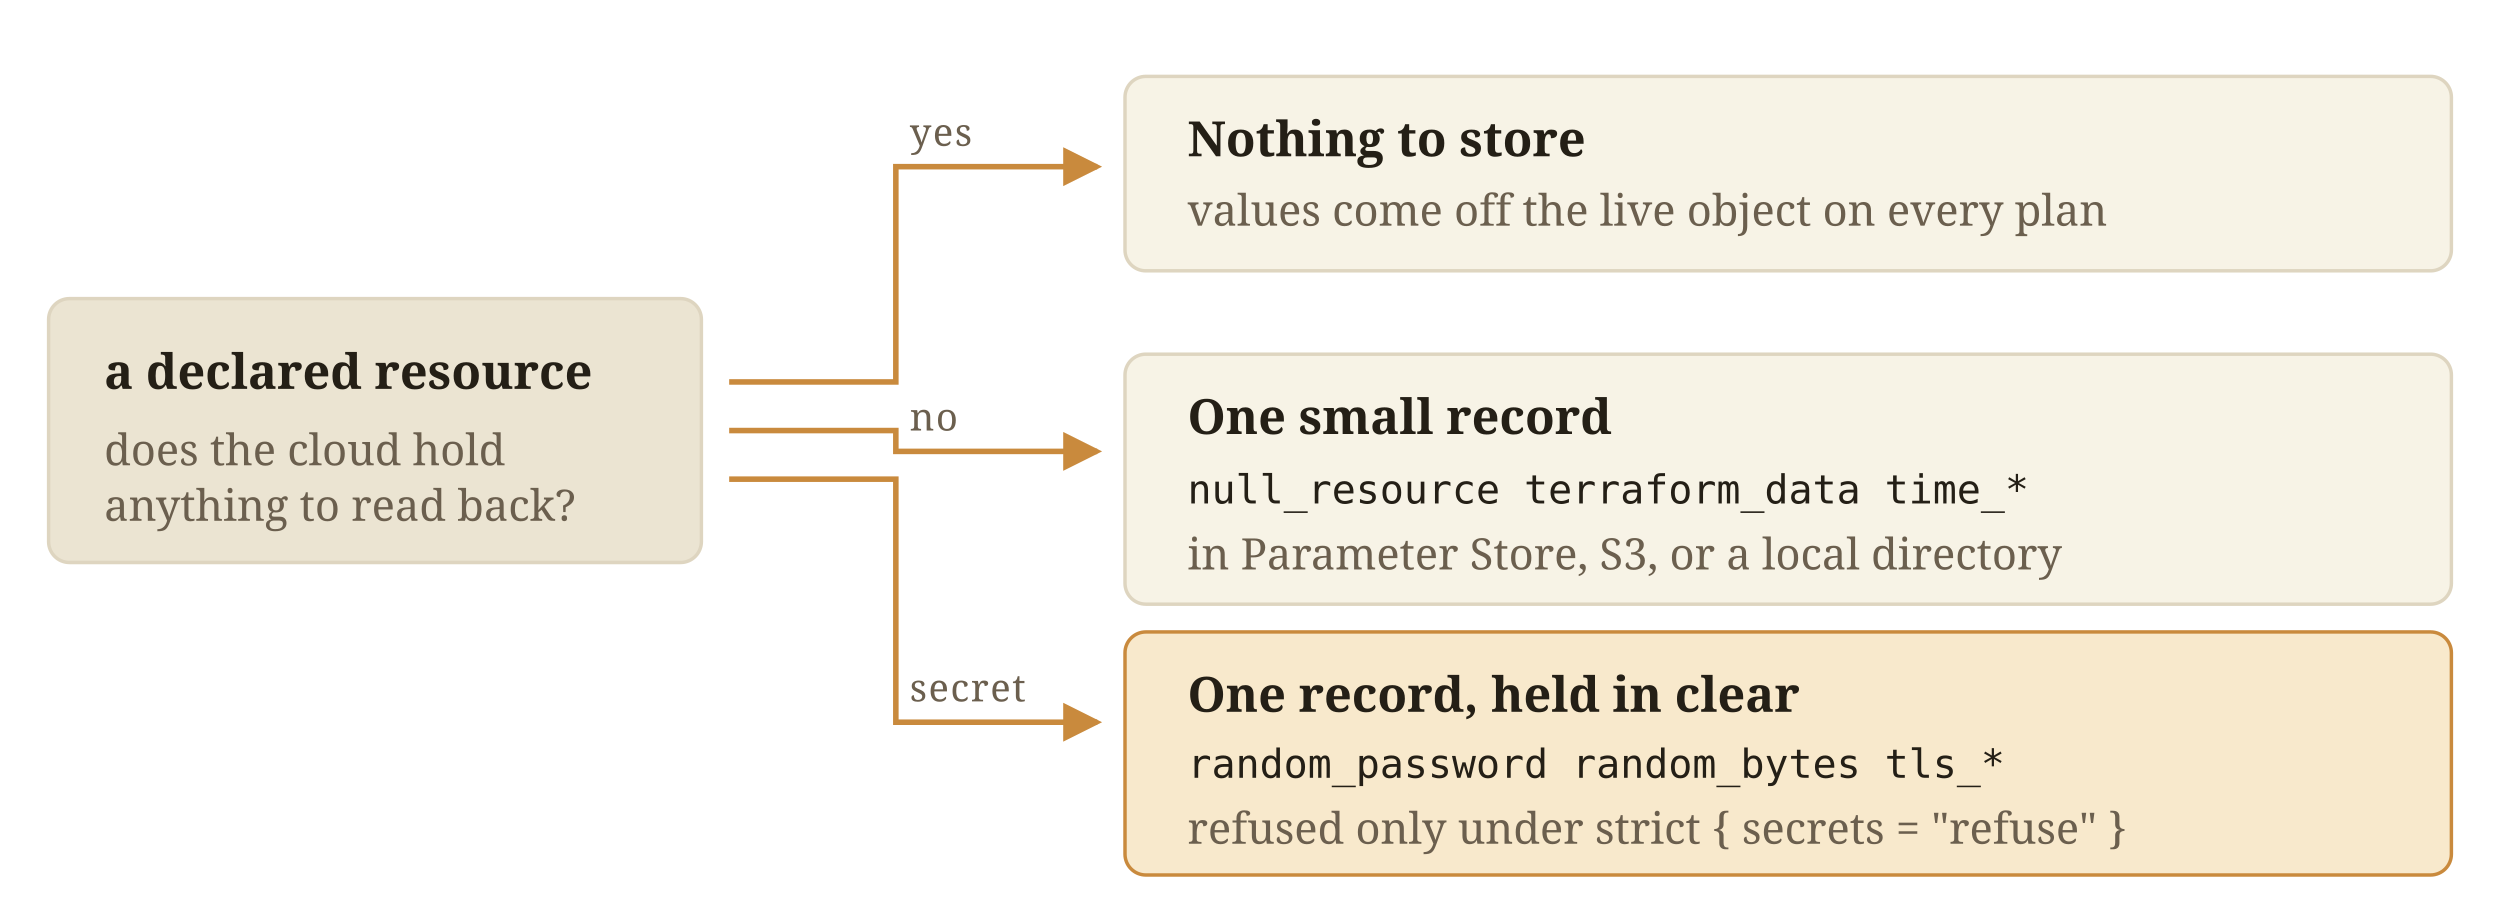
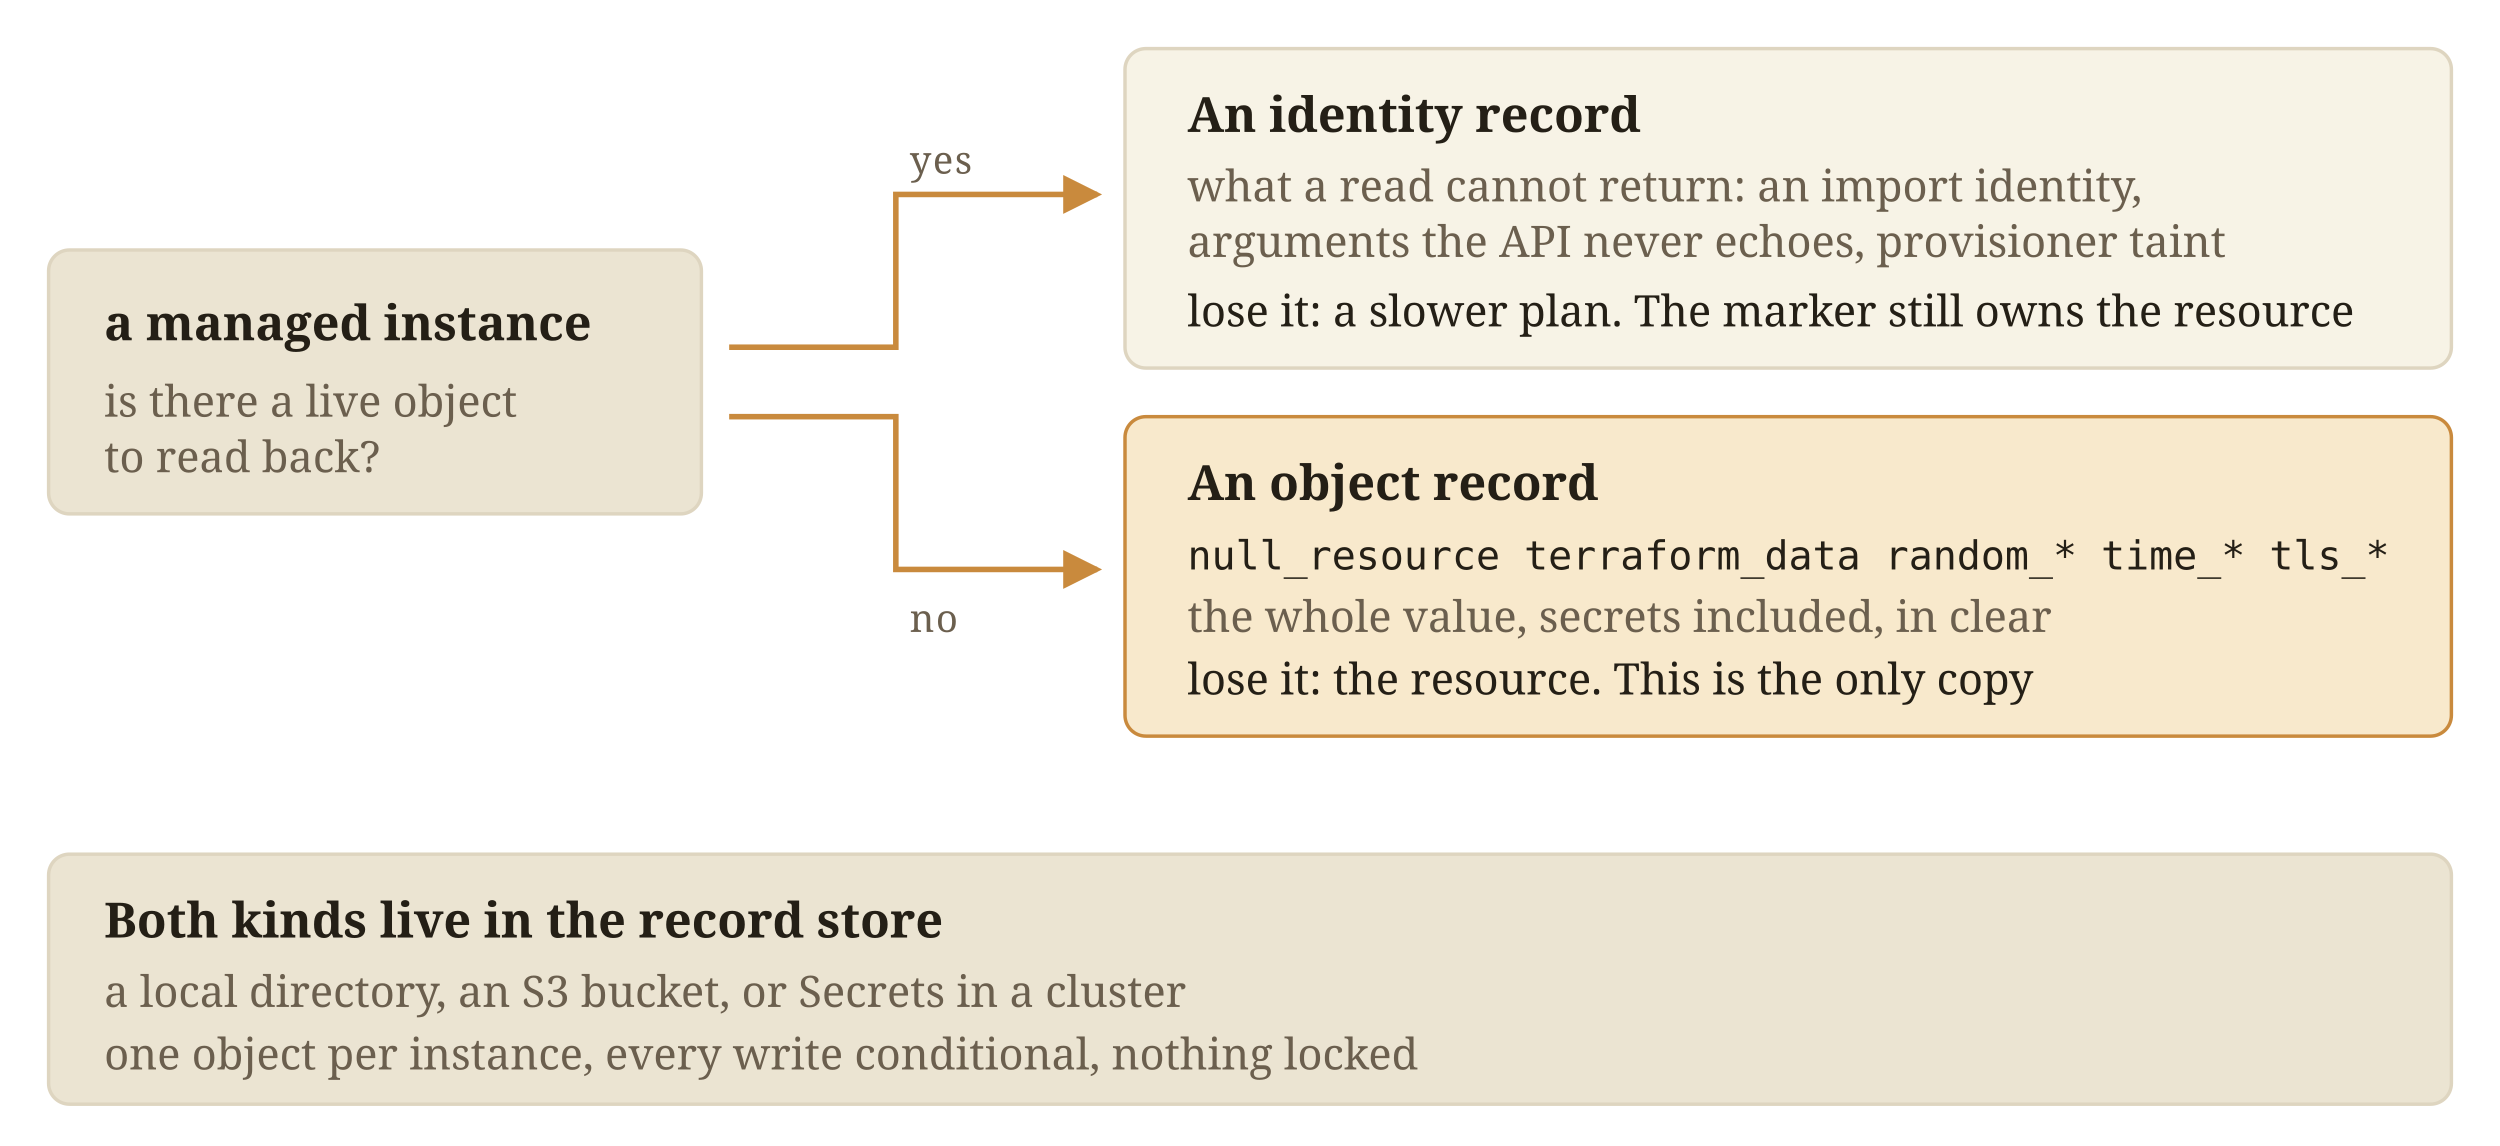
- <svg xmlns="http://www.w3.org/2000/svg" viewBox="0 0 720 262" width="720" height="262" role="img" aria-labelledby="v-title v-desc">
+ <svg xmlns="http://www.w3.org/2000/svg" viewBox="0 0 720 330" width="720" height="330" role="img" aria-labelledby="v-title v-desc">
  <style>
    .ink   { fill: #241f16; }
    .muted { fill: #6b5f4e; }
    .card  { fill: #f7f3e6; }
    .dim   { fill: #ebe4d2; }
    .rule  { stroke: #ded5c0; }
    .brass { stroke: #c98a3d; }
    .warn  { stroke: #c98a3d; fill: #f8e9cc; }
    text   { font-family: Georgia, "Iowan Old Style", serif; }
    .h    { font-size: 14px; font-weight: 700; }
    .l    { font-size: 12.5px; }
    .s    { font-size: 11px; letter-spacing: 0.04em; text-transform: uppercase; }
    .mono { font-family: ui-monospace, SFMono-Regular, Menlo, monospace; font-size: 11.5px; }
  </style>
  <defs>
    <marker id="c" viewBox="0 0 8 8" refX="7" refY="4" markerWidth="7" markerHeight="7" orient="auto-start-reverse">
      <path d="M 0 0 L 8 4 L 0 8 z" fill="#c98a3d" />
    </marker>
  </defs>
-   <rect x="14" y="86" width="188" height="76" rx="6" class="dim" />
-   <rect x="14" y="86" width="188" height="76" rx="6" fill="none" class="rule" />
-   <text x="30" y="112" class="h ink">a declared resource</text>
-   <text x="30" y="134" class="l muted">does the cloud hold</text>
-   <text x="30" y="150" class="l muted">anything to read back?</text>
+   <rect x="14" y="72" width="188" height="76" rx="6" class="dim" />
+   <rect x="14" y="72" width="188" height="76" rx="6" fill="none" class="rule" />
+   <text x="30" y="98" class="h ink">a managed instance</text>
+   <text x="30" y="120" class="l muted">is there a live object</text>
+   <text x="30" y="136" class="l muted">to read back?</text>
  <g class="brass" stroke-width="1.6" fill="none">
-     <path d="M 210 110 H 258 L 258 48 H 316" marker-end="url(#c)" />
-     <path d="M 210 124 H 258 L 258 130 H 316" marker-end="url(#c)" />
-     <path d="M 210 138 H 258 L 258 208 H 316" marker-end="url(#c)" />
+     <path d="M 210 100 H 258 L 258 56 H 316" marker-end="url(#c)" />
+     <path d="M 210 120 H 258 L 258 164 H 316" marker-end="url(#c)" />
  </g>
-   <text x="262" y="42" class="s muted">yes</text>
-   <text x="262" y="124" class="s muted">no</text>
-   <text x="262" y="202" class="s muted">secret</text>
-   <rect x="324" y="22" width="382" height="56" rx="6" class="card" />
-   <rect x="324" y="22" width="382" height="56" rx="6" fill="none" class="rule" />
-   <text x="342" y="45" class="h ink">Nothing to store</text>
-   <text x="342" y="65" class="l muted">values come off the live object on every plan</text>
-   <rect x="324" y="102" width="382" height="72" rx="6" class="card" />
-   <rect x="324" y="102" width="382" height="72" rx="6" fill="none" class="rule" />
-   <text x="342" y="125" class="h ink">One small record</text>
-   <text x="342" y="145" class="mono ink">null_resource  terraform_data  time_*</text>
-   <text x="342" y="164" class="l muted">in Parameter Store, S3, or a local directory</text>
-   <rect x="324" y="182" width="382" height="70" rx="6" class="warn" />
-   <text x="342" y="205" class="h ink">One record, held in clear</text>
-   <text x="342" y="224" class="mono ink">random_password  random_bytes  tls_*</text>
-   <text x="342" y="243" class="l muted">refused only under strict { secrets = "refuse" }</text>
+   <text x="262" y="50" class="s muted">yes</text>
+   <text x="262" y="182" class="s muted">no</text>
+   <rect x="324" y="14" width="382" height="92" rx="6" class="card" />
+   <rect x="324" y="14" width="382" height="92" rx="6" fill="none" class="rule" />
+   <text x="342" y="38" class="h ink">An identity record</text>
+   <text x="342" y="58" class="l muted">what a read cannot return: an import identity,</text>
+   <text x="342" y="74" class="l muted">arguments the API never echoes, provisioner taint</text>
+   <text x="342" y="94" class="l ink">lose it: a slower plan. The marker still owns the resource</text>
+   <rect x="324" y="120" width="382" height="92" rx="6" class="warn" />
+   <text x="342" y="144" class="h ink">An object record</text>
+   <text x="342" y="164" class="mono ink">null_resource  terraform_data  random_*  time_*  tls_*</text>
+   <text x="342" y="182" class="l muted">the whole value, secrets included, in clear</text>
+   <text x="342" y="200" class="l ink">lose it: the resource. This is the only copy</text>
+   <rect x="14" y="246" width="692" height="72" rx="6" class="dim" />
+   <rect x="14" y="246" width="692" height="72" rx="6" fill="none" class="rule" />
+   <text x="30" y="270" class="h ink">Both kinds live in the record store</text>
+   <text x="30" y="290" class="l muted">a local directory, an S3 bucket, or Secrets in a cluster</text>
+   <text x="30" y="308" class="l muted">one object per instance, every write conditional, nothing locked</text>
</svg>
